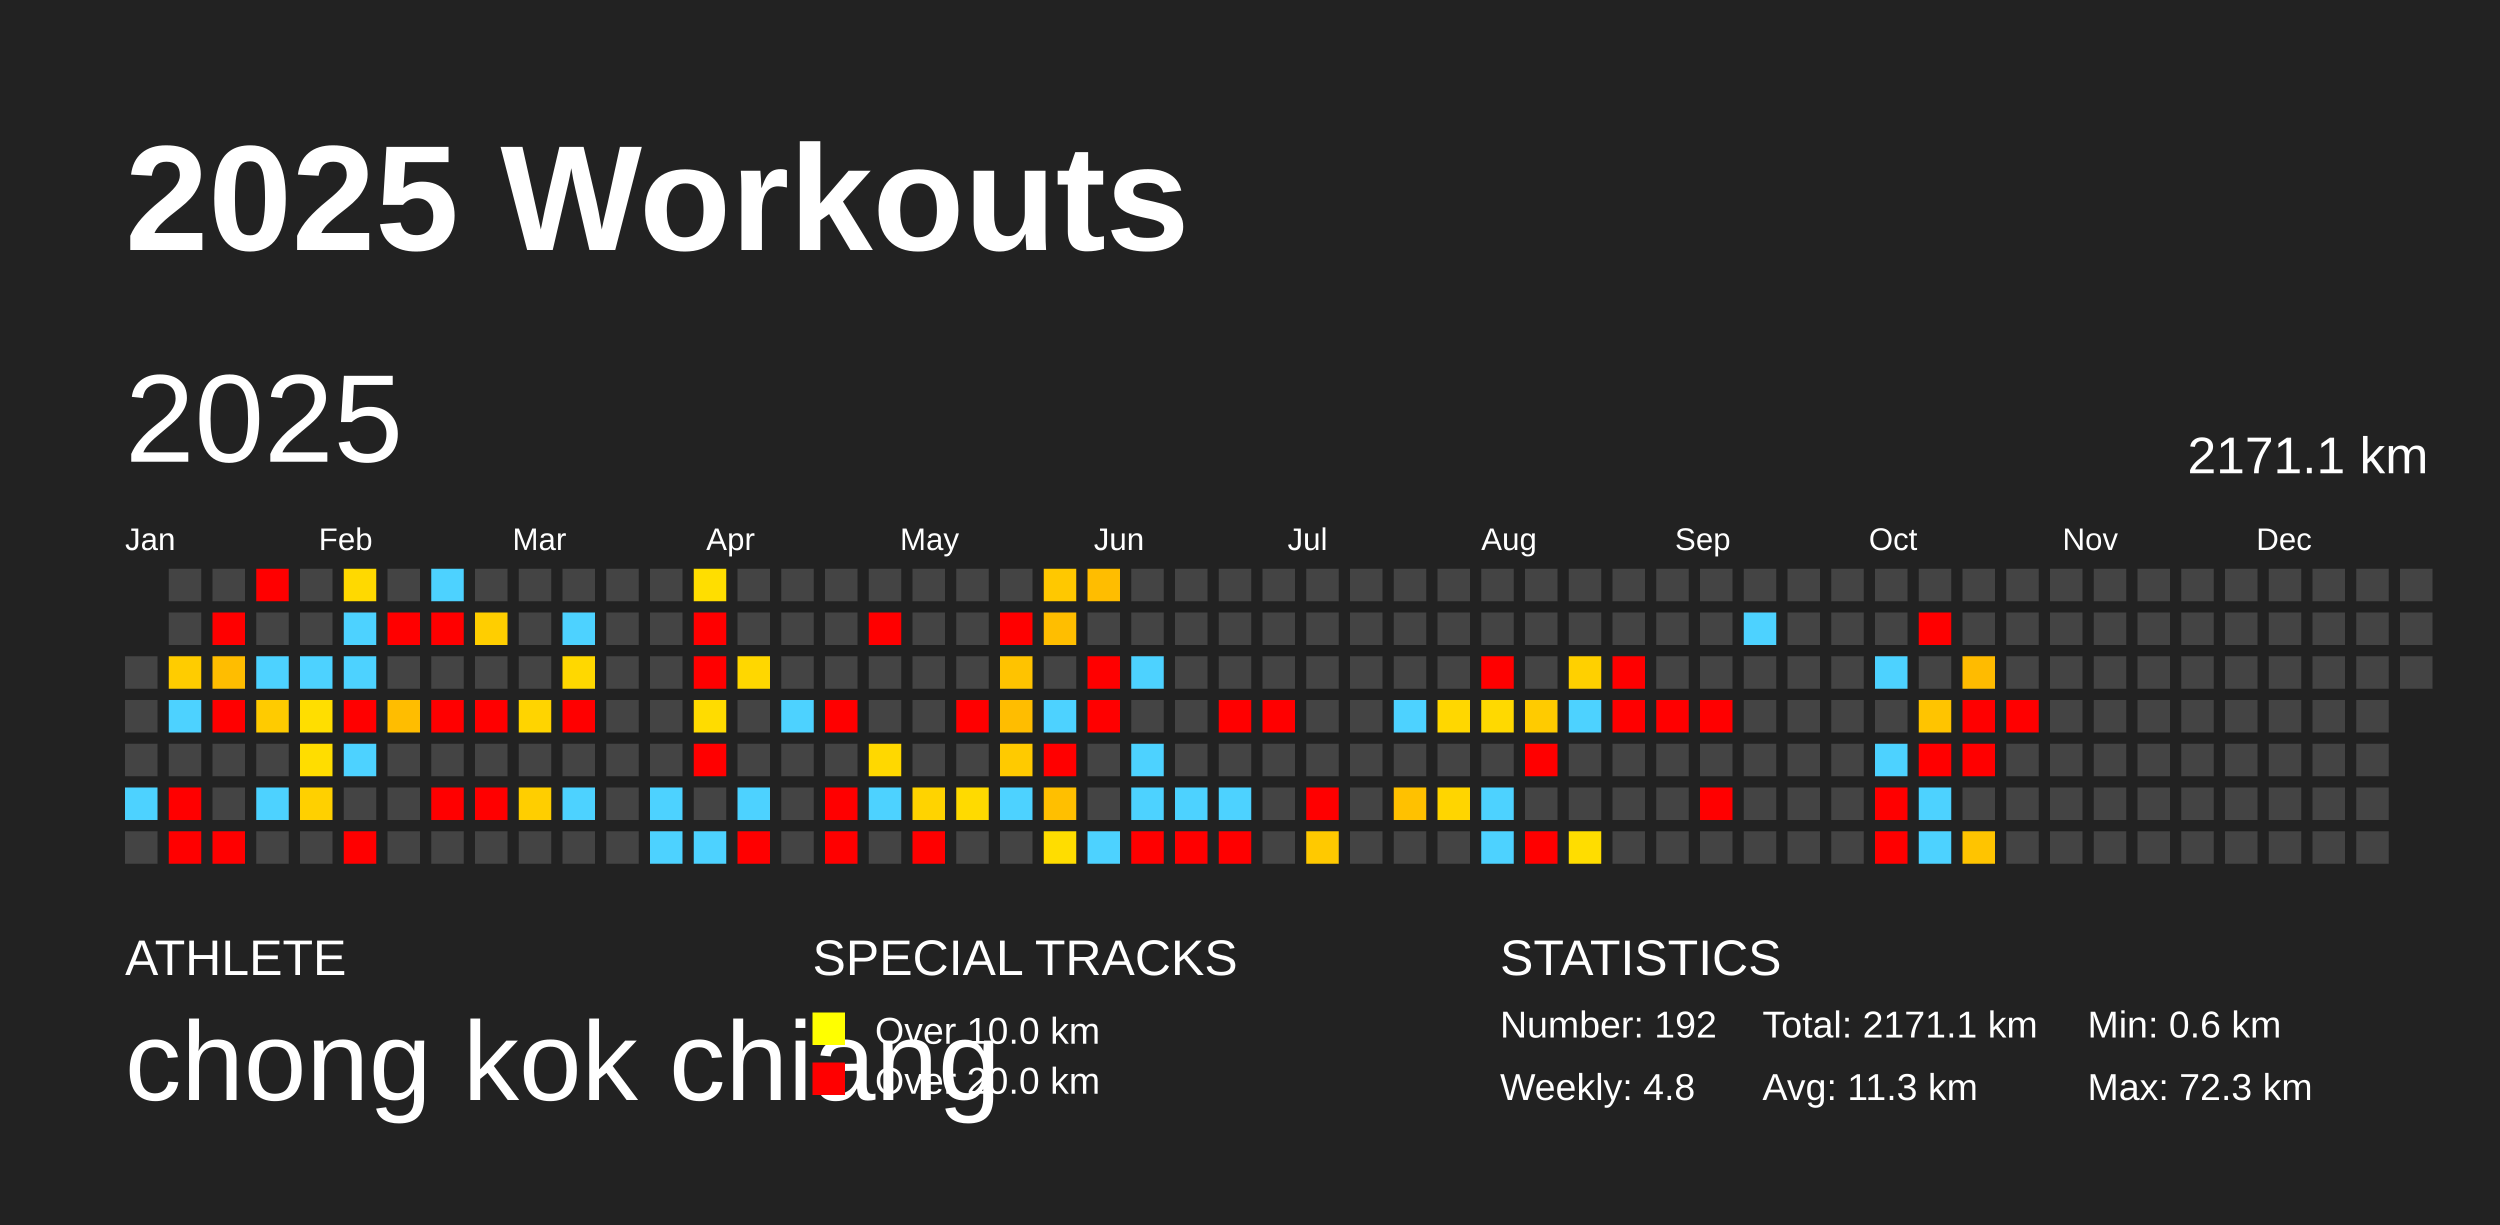
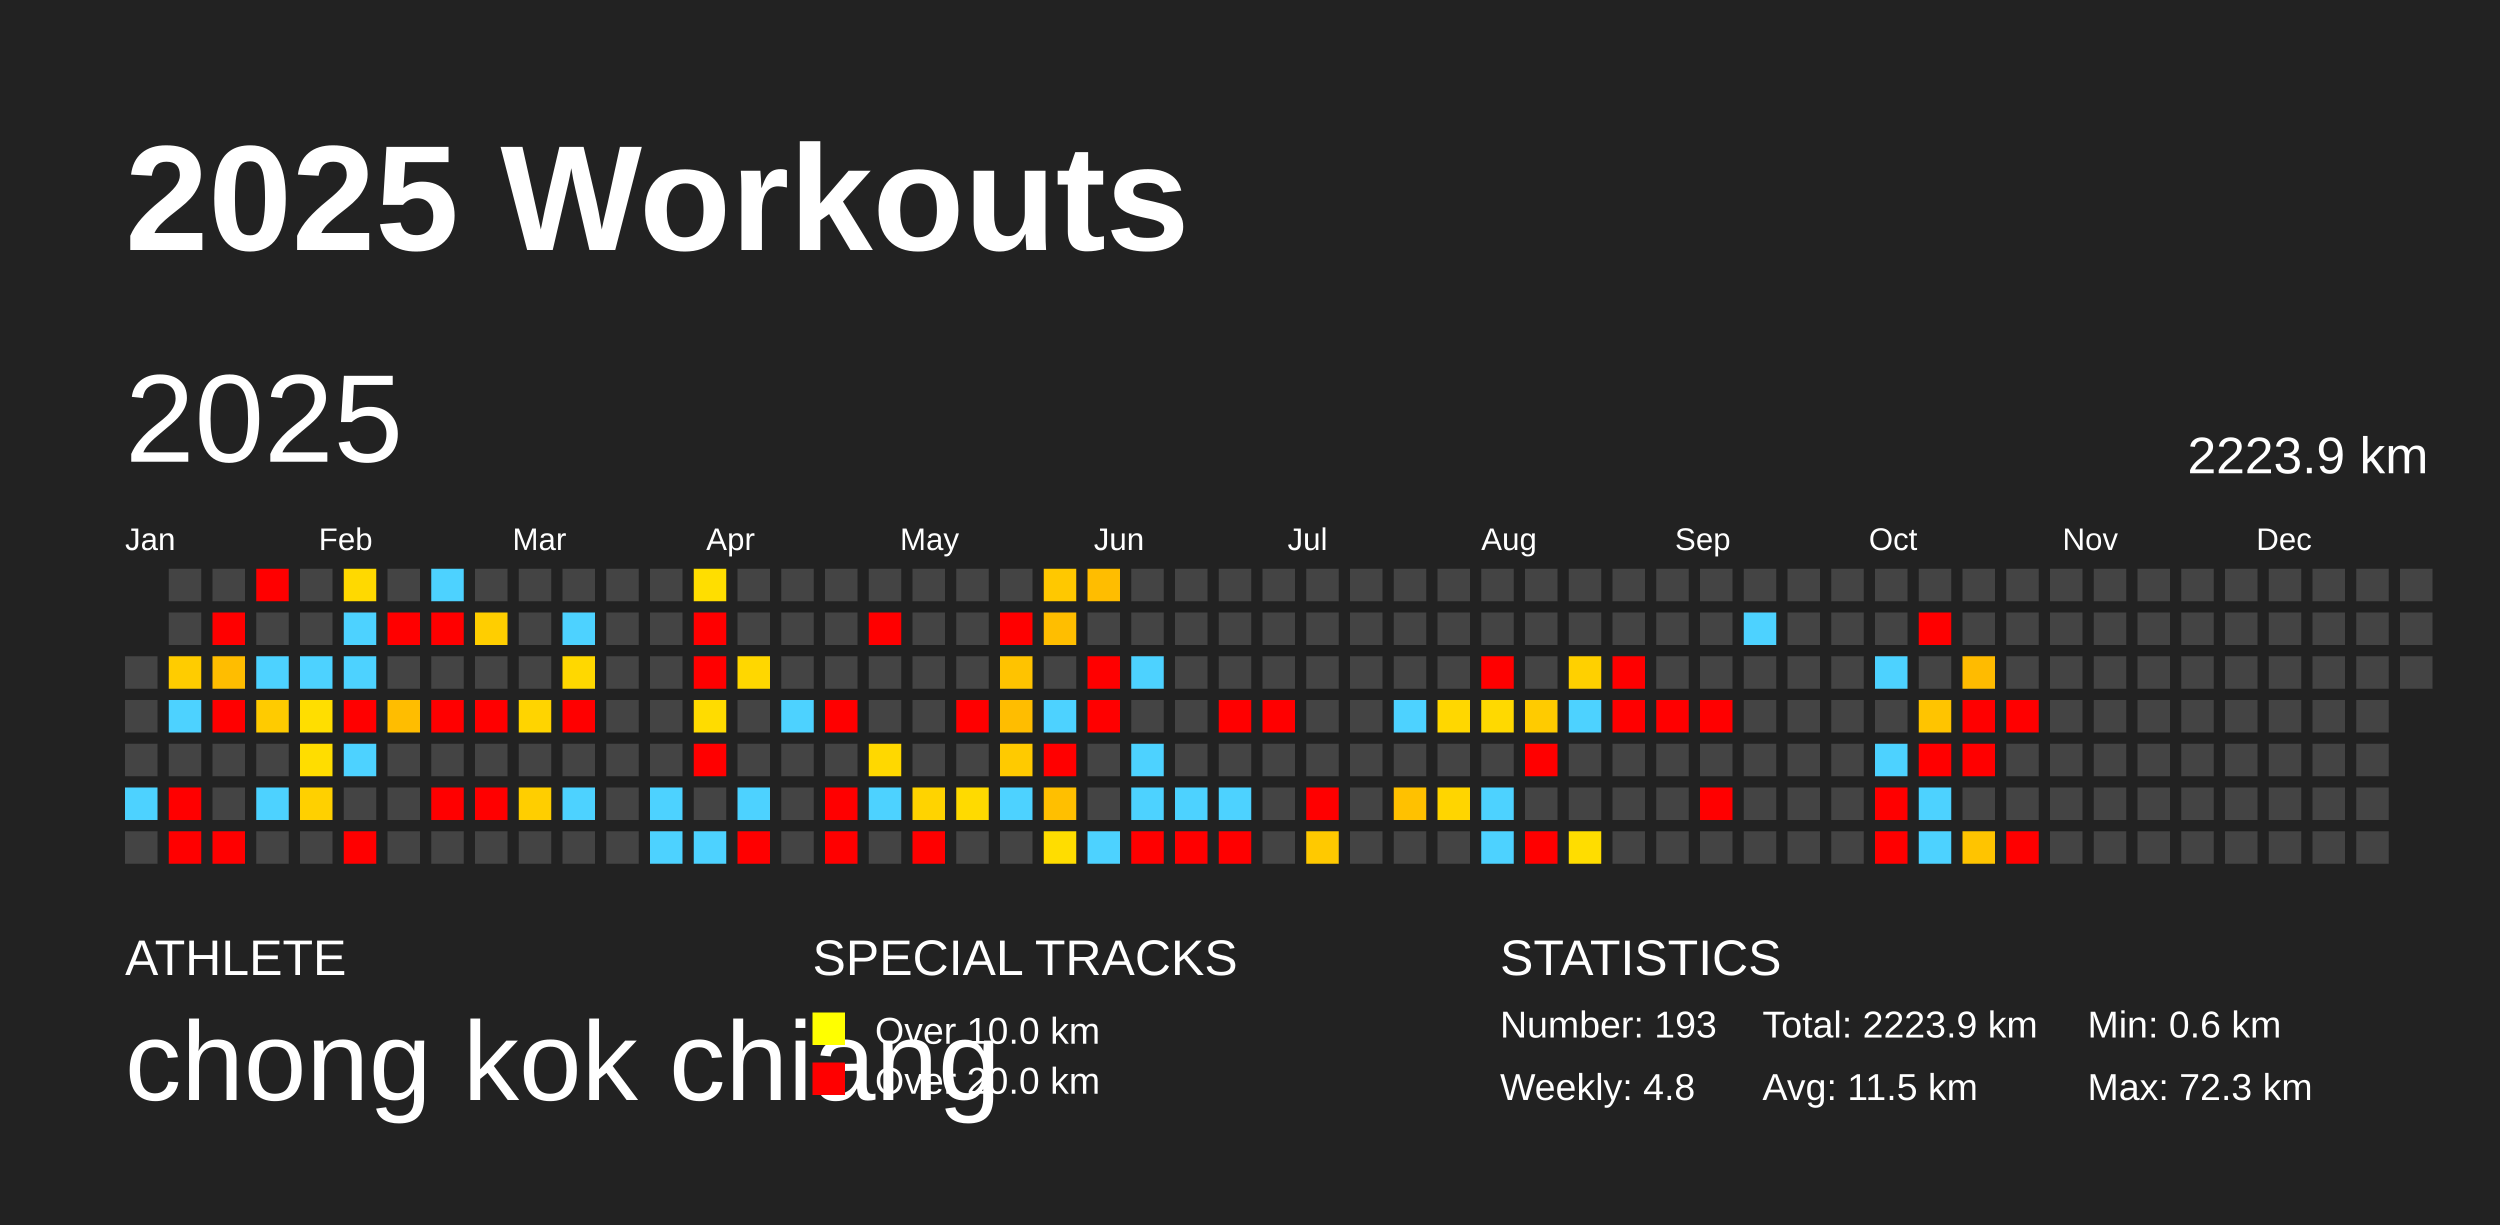
<svg xmlns="http://www.w3.org/2000/svg" baseProfile="full" height="98mm" version="1.1" viewBox="0,0,200,98" width="200mm">
  <defs />
  <rect fill="#222222" height="98" width="200" x="0" y="0" />
  <text fill="#FFFFFF" style="font-size:12px; font-family:Arial; font-weight:bold;" x="10" y="20">2025 Workouts</text>
  <text fill="#FFFFFF" style="font-size:4px; font-family:Arial" x="10" y="78">ATHLETE</text>
  <text fill="#FFFFFF" style="font-size:9px; font-family:Arial" x="10" y="88">chong kok chiang</text>
  <text fill="#FFFFFF" style="font-size:4px; font-family:Arial" x="65" y="78">SPECIAL TRACKS</text>
  <rect fill="yellow" height="2.6" width="2.6" x="65" y="81" />
  <text fill="#FFFFFF" style="font-size:3px; font-family:Arial" x="70" y="83.5">Over 10.0 km</text>
  <rect fill="red" height="2.6" width="2.6" x="65" y="85" />
  <text fill="#FFFFFF" style="font-size:3px; font-family:Arial" x="70" y="87.5">Over 20.0 km</text>
  <text fill="#FFFFFF" style="font-size:4px; font-family:Arial" x="120" y="78">STATISTICS</text>
-   <text fill="#FFFFFF" style="font-size:3px; font-family:Arial" x="120" y="83">Number: 192</text>
+   <text fill="#FFFFFF" style="font-size:3px; font-family:Arial" x="120" y="83">Number: 193</text>
  <text fill="#FFFFFF" style="font-size:3px; font-family:Arial" x="120" y="88">Weekly: 4.8</text>
-   <text fill="#FFFFFF" style="font-size:3px; font-family:Arial" x="141" y="83">Total: 2171.1 km</text>
-   <text fill="#FFFFFF" style="font-size:3px; font-family:Arial" x="141" y="88">Avg: 11.3 km</text>
+   <text fill="#FFFFFF" style="font-size:3px; font-family:Arial" x="141" y="83">Total: 2223.9 km</text>
+   <text fill="#FFFFFF" style="font-size:3px; font-family:Arial" x="141" y="88">Avg: 11.5 km</text>
  <text fill="#FFFFFF" style="font-size:3px; font-family:Arial" x="167" y="83">Min: 0.6 km</text>
  <text fill="#FFFFFF" style="font-size:3px; font-family:Arial" x="167" y="88">Max: 72.3 km</text>
  <text dominant-baseline="hanging" fill="#FFFFFF" style="font-size:10.0px; font-family:Arial;" x="10" y="30">2025</text>
-   <text dominant-baseline="hanging" fill="#FFFFFF" style="font-size:4.125px; font-family:Arial;" x="175" y="35">2171.1 km</text>
+   <text dominant-baseline="hanging" fill="#FFFFFF" style="font-size:4.125px; font-family:Arial;" x="175" y="35">2223.9 km</text>
  <text fill="#FFFFFF" style="font-size:2.5px; font-family:Arial" x="10.0" y="44">Jan</text>
  <text fill="#FFFFFF" style="font-size:2.5px; font-family:Arial" x="25.5" y="44">Feb</text>
  <text fill="#FFFFFF" style="font-size:2.5px; font-family:Arial" x="41.0" y="44">Mar</text>
  <text fill="#FFFFFF" style="font-size:2.5px; font-family:Arial" x="56.5" y="44">Apr</text>
  <text fill="#FFFFFF" style="font-size:2.5px; font-family:Arial" x="72.0" y="44">May</text>
  <text fill="#FFFFFF" style="font-size:2.5px; font-family:Arial" x="87.5" y="44">Jun</text>
  <text fill="#FFFFFF" style="font-size:2.5px; font-family:Arial" x="103.0" y="44">Jul</text>
  <text fill="#FFFFFF" style="font-size:2.5px; font-family:Arial" x="118.5" y="44">Aug</text>
  <text fill="#FFFFFF" style="font-size:2.5px; font-family:Arial" x="134.0" y="44">Sep</text>
  <text fill="#FFFFFF" style="font-size:2.5px; font-family:Arial" x="149.5" y="44">Oct</text>
  <text fill="#FFFFFF" style="font-size:2.5px; font-family:Arial" x="165.0" y="44">Nov</text>
  <text fill="#FFFFFF" style="font-size:2.5px; font-family:Arial" x="180.5" y="44">Dec</text>
  <rect fill="#444444" height="2.6" width="2.6" x="10.0" y="52.5" />
  <rect fill="#444444" height="2.6" width="2.6" x="10.0" y="56.0" />
  <rect fill="#444444" height="2.6" width="2.6" x="10.0" y="59.5" />
  <rect fill="#4dd2ff" height="2.6" width="2.6" x="10.0" y="63.0" />
  <rect fill="#444444" height="2.6" width="2.6" x="10.0" y="66.5" />
  <rect fill="#444444" height="2.6" width="2.6" x="13.5" y="45.5" />
  <rect fill="#444444" height="2.6" width="2.6" x="13.5" y="49.0" />
  <rect fill="#ffcc00" height="2.6" width="2.6" x="13.5" y="52.5" />
  <rect fill="#4dd2ff" height="2.6" width="2.6" x="13.5" y="56.0" />
  <rect fill="#444444" height="2.6" width="2.6" x="13.5" y="59.5" />
  <rect fill="red" height="2.6" width="2.6" x="13.5" y="63.0" />
  <rect fill="red" height="2.6" width="2.6" x="13.5" y="66.5" />
  <rect fill="#444444" height="2.6" width="2.6" x="17.0" y="45.5" />
  <rect fill="red" height="2.6" width="2.6" x="17.0" y="49.0" />
  <rect fill="#ffbd00" height="2.6" width="2.6" x="17.0" y="52.5" />
  <rect fill="red" height="2.6" width="2.6" x="17.0" y="56.0" />
  <rect fill="#444444" height="2.6" width="2.6" x="17.0" y="59.5" />
  <rect fill="#444444" height="2.6" width="2.6" x="17.0" y="63.0" />
  <rect fill="red" height="2.6" width="2.6" x="17.0" y="66.5" />
  <rect fill="red" height="2.6" width="2.6" x="20.5" y="45.5" />
  <rect fill="#444444" height="2.6" width="2.6" x="20.5" y="49.0" />
  <rect fill="#4dd2ff" height="2.6" width="2.6" x="20.5" y="52.5" />
  <rect fill="#ffcb00" height="2.6" width="2.6" x="20.5" y="56.0" />
  <rect fill="#444444" height="2.6" width="2.6" x="20.5" y="59.5" />
  <rect fill="#4dd2ff" height="2.6" width="2.6" x="20.5" y="63.0" />
  <rect fill="#444444" height="2.6" width="2.6" x="20.5" y="66.5" />
  <rect fill="#444444" height="2.6" width="2.6" x="24.0" y="45.5" />
  <rect fill="#444444" height="2.6" width="2.6" x="24.0" y="49.0" />
  <rect fill="#4dd2ff" height="2.6" width="2.6" x="24.0" y="52.5" />
  <rect fill="#ffde00" height="2.6" width="2.6" x="24.0" y="56.0" />
  <rect fill="#ffdd00" height="2.6" width="2.6" x="24.0" y="59.5" />
  <rect fill="#ffd000" height="2.6" width="2.6" x="24.0" y="63.0" />
  <rect fill="#444444" height="2.6" width="2.6" x="24.0" y="66.5" />
  <rect fill="#ffd900" height="2.6" width="2.6" x="27.5" y="45.5" />
  <rect fill="#4dd2ff" height="2.6" width="2.6" x="27.5" y="49.0" />
  <rect fill="#4dd2ff" height="2.6" width="2.6" x="27.5" y="52.5" />
  <rect fill="red" height="2.6" width="2.6" x="27.5" y="56.0" />
  <rect fill="#4dd2ff" height="2.6" width="2.6" x="27.5" y="59.5" />
  <rect fill="#444444" height="2.6" width="2.6" x="27.5" y="63.0" />
  <rect fill="red" height="2.6" width="2.6" x="27.5" y="66.5" />
  <rect fill="#444444" height="2.6" width="2.6" x="31.0" y="45.5" />
  <rect fill="red" height="2.6" width="2.6" x="31.0" y="49.0" />
  <rect fill="#444444" height="2.6" width="2.6" x="31.0" y="52.5" />
  <rect fill="#ffbd00" height="2.6" width="2.6" x="31.0" y="56.0" />
  <rect fill="#444444" height="2.6" width="2.6" x="31.0" y="59.5" />
  <rect fill="#444444" height="2.6" width="2.6" x="31.0" y="63.0" />
  <rect fill="#444444" height="2.6" width="2.6" x="31.0" y="66.5" />
  <rect fill="#4dd2ff" height="2.6" width="2.6" x="34.5" y="45.5" />
  <rect fill="red" height="2.6" width="2.6" x="34.5" y="49.0" />
  <rect fill="#444444" height="2.6" width="2.6" x="34.5" y="52.5" />
  <rect fill="red" height="2.6" width="2.6" x="34.5" y="56.0" />
  <rect fill="#444444" height="2.6" width="2.6" x="34.5" y="59.5" />
  <rect fill="red" height="2.6" width="2.6" x="34.5" y="63.0" />
  <rect fill="#444444" height="2.6" width="2.6" x="34.5" y="66.5" />
  <rect fill="#444444" height="2.6" width="2.6" x="38.0" y="45.5" />
  <rect fill="#ffce00" height="2.6" width="2.6" x="38.0" y="49.0" />
  <rect fill="#444444" height="2.6" width="2.6" x="38.0" y="52.5" />
  <rect fill="red" height="2.6" width="2.6" x="38.0" y="56.0" />
  <rect fill="#444444" height="2.6" width="2.6" x="38.0" y="59.5" />
  <rect fill="red" height="2.6" width="2.6" x="38.0" y="63.0" />
  <rect fill="#444444" height="2.6" width="2.6" x="38.0" y="66.5" />
  <rect fill="#444444" height="2.6" width="2.6" x="41.5" y="45.5" />
  <rect fill="#444444" height="2.6" width="2.6" x="41.5" y="49.0" />
  <rect fill="#444444" height="2.6" width="2.6" x="41.5" y="52.5" />
  <rect fill="#ffd400" height="2.6" width="2.6" x="41.5" y="56.0" />
  <rect fill="#444444" height="2.6" width="2.6" x="41.5" y="59.5" />
  <rect fill="#ffce00" height="2.6" width="2.6" x="41.5" y="63.0" />
  <rect fill="#444444" height="2.6" width="2.6" x="41.5" y="66.5" />
  <rect fill="#444444" height="2.6" width="2.6" x="45.0" y="45.5" />
  <rect fill="#4dd2ff" height="2.6" width="2.6" x="45.0" y="49.0" />
  <rect fill="#ffd800" height="2.6" width="2.6" x="45.0" y="52.5" />
  <rect fill="red" height="2.6" width="2.6" x="45.0" y="56.0" />
  <rect fill="#444444" height="2.6" width="2.6" x="45.0" y="59.5" />
  <rect fill="#4dd2ff" height="2.6" width="2.6" x="45.0" y="63.0" />
  <rect fill="#444444" height="2.6" width="2.6" x="45.0" y="66.5" />
  <rect fill="#444444" height="2.6" width="2.6" x="48.5" y="45.5" />
  <rect fill="#444444" height="2.6" width="2.6" x="48.5" y="49.0" />
  <rect fill="#444444" height="2.6" width="2.6" x="48.5" y="52.5" />
  <rect fill="#444444" height="2.6" width="2.6" x="48.5" y="56.0" />
  <rect fill="#444444" height="2.6" width="2.6" x="48.5" y="59.5" />
  <rect fill="#444444" height="2.6" width="2.6" x="48.5" y="63.0" />
  <rect fill="#444444" height="2.6" width="2.6" x="48.5" y="66.5" />
  <rect fill="#444444" height="2.6" width="2.6" x="52.0" y="45.5" />
  <rect fill="#444444" height="2.6" width="2.6" x="52.0" y="49.0" />
  <rect fill="#444444" height="2.6" width="2.6" x="52.0" y="52.5" />
  <rect fill="#444444" height="2.6" width="2.6" x="52.0" y="56.0" />
  <rect fill="#444444" height="2.6" width="2.6" x="52.0" y="59.5" />
  <rect fill="#4dd2ff" height="2.6" width="2.6" x="52.0" y="63.0" />
  <rect fill="#4dd2ff" height="2.6" width="2.6" x="52.0" y="66.5" />
  <rect fill="#ffde00" height="2.6" width="2.6" x="55.5" y="45.5" />
  <rect fill="red" height="2.6" width="2.6" x="55.5" y="49.0" />
  <rect fill="red" height="2.6" width="2.6" x="55.5" y="52.5" />
  <rect fill="#ffdc00" height="2.6" width="2.6" x="55.5" y="56.0" />
  <rect fill="red" height="2.6" width="2.6" x="55.5" y="59.5" />
  <rect fill="#444444" height="2.6" width="2.6" x="55.5" y="63.0" />
  <rect fill="#4dd2ff" height="2.6" width="2.6" x="55.5" y="66.5" />
  <rect fill="#444444" height="2.6" width="2.6" x="59.0" y="45.5" />
  <rect fill="#444444" height="2.6" width="2.6" x="59.0" y="49.0" />
  <rect fill="#ffd700" height="2.6" width="2.6" x="59.0" y="52.5" />
  <rect fill="#444444" height="2.6" width="2.6" x="59.0" y="56.0" />
  <rect fill="#444444" height="2.6" width="2.6" x="59.0" y="59.5" />
  <rect fill="#4dd2ff" height="2.6" width="2.6" x="59.0" y="63.0" />
  <rect fill="red" height="2.6" width="2.6" x="59.0" y="66.5" />
  <rect fill="#444444" height="2.6" width="2.6" x="62.5" y="45.5" />
  <rect fill="#444444" height="2.6" width="2.6" x="62.5" y="49.0" />
  <rect fill="#444444" height="2.6" width="2.6" x="62.5" y="52.5" />
  <rect fill="#4dd2ff" height="2.6" width="2.6" x="62.5" y="56.0" />
  <rect fill="#444444" height="2.6" width="2.6" x="62.5" y="59.5" />
  <rect fill="#444444" height="2.6" width="2.6" x="62.5" y="63.0" />
  <rect fill="#444444" height="2.6" width="2.6" x="62.5" y="66.5" />
  <rect fill="#444444" height="2.6" width="2.6" x="66.0" y="45.5" />
  <rect fill="#444444" height="2.6" width="2.6" x="66.0" y="49.0" />
  <rect fill="#444444" height="2.6" width="2.6" x="66.0" y="52.5" />
  <rect fill="red" height="2.6" width="2.6" x="66.0" y="56.0" />
  <rect fill="#444444" height="2.6" width="2.6" x="66.0" y="59.5" />
  <rect fill="red" height="2.6" width="2.6" x="66.0" y="63.0" />
  <rect fill="red" height="2.6" width="2.6" x="66.0" y="66.5" />
  <rect fill="#444444" height="2.6" width="2.6" x="69.5" y="45.5" />
  <rect fill="red" height="2.6" width="2.6" x="69.5" y="49.0" />
  <rect fill="#444444" height="2.6" width="2.6" x="69.5" y="52.5" />
  <rect fill="#444444" height="2.6" width="2.6" x="69.5" y="56.0" />
  <rect fill="#ffd800" height="2.6" width="2.6" x="69.5" y="59.5" />
  <rect fill="#4dd2ff" height="2.6" width="2.6" x="69.5" y="63.0" />
  <rect fill="#444444" height="2.6" width="2.6" x="69.5" y="66.5" />
  <rect fill="#444444" height="2.6" width="2.6" x="73.0" y="45.5" />
  <rect fill="#444444" height="2.6" width="2.6" x="73.0" y="49.0" />
  <rect fill="#444444" height="2.6" width="2.6" x="73.0" y="52.5" />
  <rect fill="#444444" height="2.6" width="2.6" x="73.0" y="56.0" />
  <rect fill="#444444" height="2.6" width="2.6" x="73.0" y="59.5" />
  <rect fill="#ffd300" height="2.6" width="2.6" x="73.0" y="63.0" />
  <rect fill="red" height="2.6" width="2.6" x="73.0" y="66.5" />
  <rect fill="#444444" height="2.6" width="2.6" x="76.5" y="45.5" />
  <rect fill="#444444" height="2.6" width="2.6" x="76.5" y="49.0" />
  <rect fill="#444444" height="2.6" width="2.6" x="76.5" y="52.5" />
  <rect fill="red" height="2.6" width="2.6" x="76.5" y="56.0" />
  <rect fill="#444444" height="2.6" width="2.6" x="76.5" y="59.5" />
  <rect fill="#ffda00" height="2.6" width="2.6" x="76.5" y="63.0" />
  <rect fill="#444444" height="2.6" width="2.6" x="76.5" y="66.5" />
  <rect fill="#444444" height="2.6" width="2.6" x="80.0" y="45.5" />
  <rect fill="red" height="2.6" width="2.6" x="80.0" y="49.0" />
  <rect fill="#ffc300" height="2.6" width="2.6" x="80.0" y="52.5" />
  <rect fill="#ffbd00" height="2.6" width="2.6" x="80.0" y="56.0" />
  <rect fill="#ffca00" height="2.6" width="2.6" x="80.0" y="59.5" />
  <rect fill="#4dd2ff" height="2.6" width="2.6" x="80.0" y="63.0" />
  <rect fill="#444444" height="2.6" width="2.6" x="80.0" y="66.5" />
  <rect fill="#ffc800" height="2.6" width="2.6" x="83.5" y="45.5" />
  <rect fill="#ffbe00" height="2.6" width="2.6" x="83.5" y="49.0" />
  <rect fill="#444444" height="2.6" width="2.6" x="83.5" y="52.5" />
  <rect fill="#4dd2ff" height="2.6" width="2.6" x="83.5" y="56.0" />
  <rect fill="red" height="2.6" width="2.6" x="83.5" y="59.5" />
  <rect fill="#ffbf00" height="2.6" width="2.6" x="83.5" y="63.0" />
  <rect fill="#ffdd00" height="2.6" width="2.6" x="83.5" y="66.5" />
  <rect fill="#ffbd00" height="2.6" width="2.6" x="87.0" y="45.5" />
  <rect fill="#444444" height="2.6" width="2.6" x="87.0" y="49.0" />
  <rect fill="red" height="2.6" width="2.6" x="87.0" y="52.5" />
  <rect fill="red" height="2.6" width="2.6" x="87.0" y="56.0" />
  <rect fill="#444444" height="2.6" width="2.6" x="87.0" y="59.5" />
  <rect fill="#444444" height="2.6" width="2.6" x="87.0" y="63.0" />
  <rect fill="#4dd2ff" height="2.6" width="2.6" x="87.0" y="66.5" />
  <rect fill="#444444" height="2.6" width="2.6" x="90.5" y="45.5" />
  <rect fill="#444444" height="2.6" width="2.6" x="90.5" y="49.0" />
  <rect fill="#4dd2ff" height="2.6" width="2.6" x="90.5" y="52.5" />
  <rect fill="#444444" height="2.6" width="2.6" x="90.5" y="56.0" />
  <rect fill="#4dd2ff" height="2.6" width="2.6" x="90.5" y="59.5" />
  <rect fill="#4dd2ff" height="2.6" width="2.6" x="90.5" y="63.0" />
  <rect fill="red" height="2.6" width="2.6" x="90.5" y="66.5" />
  <rect fill="#444444" height="2.6" width="2.6" x="94.0" y="45.5" />
  <rect fill="#444444" height="2.6" width="2.6" x="94.0" y="49.0" />
  <rect fill="#444444" height="2.6" width="2.6" x="94.0" y="52.5" />
  <rect fill="#444444" height="2.6" width="2.6" x="94.0" y="56.0" />
  <rect fill="#444444" height="2.6" width="2.6" x="94.0" y="59.5" />
  <rect fill="#4dd2ff" height="2.6" width="2.6" x="94.0" y="63.0" />
  <rect fill="red" height="2.6" width="2.6" x="94.0" y="66.5" />
  <rect fill="#444444" height="2.6" width="2.6" x="97.5" y="45.5" />
  <rect fill="#444444" height="2.6" width="2.6" x="97.5" y="49.0" />
  <rect fill="#444444" height="2.6" width="2.6" x="97.5" y="52.5" />
  <rect fill="red" height="2.6" width="2.6" x="97.5" y="56.0" />
  <rect fill="#444444" height="2.6" width="2.6" x="97.5" y="59.5" />
  <rect fill="#4dd2ff" height="2.6" width="2.6" x="97.5" y="63.0" />
  <rect fill="red" height="2.6" width="2.6" x="97.5" y="66.5" />
  <rect fill="#444444" height="2.6" width="2.6" x="101.0" y="45.5" />
  <rect fill="#444444" height="2.6" width="2.6" x="101.0" y="49.0" />
  <rect fill="#444444" height="2.6" width="2.6" x="101.0" y="52.5" />
  <rect fill="red" height="2.6" width="2.6" x="101.0" y="56.0" />
  <rect fill="#444444" height="2.6" width="2.6" x="101.0" y="59.5" />
  <rect fill="#444444" height="2.6" width="2.6" x="101.0" y="63.0" />
  <rect fill="#444444" height="2.6" width="2.6" x="101.0" y="66.5" />
  <rect fill="#444444" height="2.6" width="2.6" x="104.5" y="45.5" />
  <rect fill="#444444" height="2.6" width="2.6" x="104.5" y="49.0" />
  <rect fill="#444444" height="2.6" width="2.6" x="104.5" y="52.5" />
  <rect fill="#444444" height="2.6" width="2.6" x="104.5" y="56.0" />
  <rect fill="#444444" height="2.6" width="2.6" x="104.5" y="59.5" />
  <rect fill="red" height="2.6" width="2.6" x="104.5" y="63.0" />
  <rect fill="#ffc900" height="2.6" width="2.6" x="104.5" y="66.5" />
  <rect fill="#444444" height="2.6" width="2.6" x="108.0" y="45.5" />
  <rect fill="#444444" height="2.6" width="2.6" x="108.0" y="49.0" />
  <rect fill="#444444" height="2.6" width="2.6" x="108.0" y="52.5" />
  <rect fill="#444444" height="2.6" width="2.6" x="108.0" y="56.0" />
  <rect fill="#444444" height="2.6" width="2.6" x="108.0" y="59.5" />
  <rect fill="#444444" height="2.6" width="2.6" x="108.0" y="63.0" />
  <rect fill="#444444" height="2.6" width="2.6" x="108.0" y="66.5" />
  <rect fill="#444444" height="2.6" width="2.6" x="111.5" y="45.5" />
  <rect fill="#444444" height="2.6" width="2.6" x="111.5" y="49.0" />
  <rect fill="#444444" height="2.6" width="2.6" x="111.5" y="52.5" />
  <rect fill="#4dd2ff" height="2.6" width="2.6" x="111.5" y="56.0" />
  <rect fill="#444444" height="2.6" width="2.6" x="111.5" y="59.5" />
  <rect fill="#ffc100" height="2.6" width="2.6" x="111.5" y="63.0" />
  <rect fill="#444444" height="2.6" width="2.6" x="111.5" y="66.5" />
  <rect fill="#444444" height="2.6" width="2.6" x="115.0" y="45.5" />
  <rect fill="#444444" height="2.6" width="2.6" x="115.0" y="49.0" />
  <rect fill="#444444" height="2.6" width="2.6" x="115.0" y="52.5" />
  <rect fill="#ffd700" height="2.6" width="2.6" x="115.0" y="56.0" />
  <rect fill="#444444" height="2.6" width="2.6" x="115.0" y="59.5" />
  <rect fill="#ffd500" height="2.6" width="2.6" x="115.0" y="63.0" />
  <rect fill="#444444" height="2.6" width="2.6" x="115.0" y="66.5" />
  <rect fill="#444444" height="2.6" width="2.6" x="118.5" y="45.5" />
  <rect fill="#444444" height="2.6" width="2.6" x="118.5" y="49.0" />
  <rect fill="red" height="2.6" width="2.6" x="118.5" y="52.5" />
  <rect fill="#ffd900" height="2.6" width="2.6" x="118.5" y="56.0" />
  <rect fill="#444444" height="2.6" width="2.6" x="118.5" y="59.5" />
  <rect fill="#4dd2ff" height="2.6" width="2.6" x="118.5" y="63.0" />
  <rect fill="#4dd2ff" height="2.6" width="2.6" x="118.5" y="66.5" />
  <rect fill="#444444" height="2.6" width="2.6" x="122.0" y="45.5" />
  <rect fill="#444444" height="2.6" width="2.6" x="122.0" y="49.0" />
  <rect fill="#444444" height="2.6" width="2.6" x="122.0" y="52.5" />
  <rect fill="#ffcb00" height="2.6" width="2.6" x="122.0" y="56.0" />
  <rect fill="red" height="2.6" width="2.6" x="122.0" y="59.5" />
  <rect fill="#444444" height="2.6" width="2.6" x="122.0" y="63.0" />
  <rect fill="red" height="2.6" width="2.6" x="122.0" y="66.5" />
  <rect fill="#444444" height="2.6" width="2.6" x="125.5" y="45.5" />
  <rect fill="#444444" height="2.6" width="2.6" x="125.5" y="49.0" />
  <rect fill="#ffd000" height="2.6" width="2.6" x="125.5" y="52.5" />
  <rect fill="#4dd2ff" height="2.6" width="2.6" x="125.5" y="56.0" />
  <rect fill="#444444" height="2.6" width="2.6" x="125.5" y="59.5" />
  <rect fill="#444444" height="2.6" width="2.6" x="125.5" y="63.0" />
  <rect fill="#ffdd00" height="2.6" width="2.6" x="125.5" y="66.5" />
  <rect fill="#444444" height="2.6" width="2.6" x="129.0" y="45.5" />
  <rect fill="#444444" height="2.6" width="2.6" x="129.0" y="49.0" />
  <rect fill="red" height="2.6" width="2.6" x="129.0" y="52.5" />
  <rect fill="red" height="2.6" width="2.6" x="129.0" y="56.0" />
  <rect fill="#444444" height="2.6" width="2.6" x="129.0" y="59.5" />
  <rect fill="#444444" height="2.6" width="2.6" x="129.0" y="63.0" />
  <rect fill="#444444" height="2.6" width="2.6" x="129.0" y="66.5" />
  <rect fill="#444444" height="2.6" width="2.6" x="132.5" y="45.5" />
  <rect fill="#444444" height="2.6" width="2.6" x="132.5" y="49.0" />
  <rect fill="#444444" height="2.6" width="2.6" x="132.5" y="52.5" />
  <rect fill="red" height="2.6" width="2.6" x="132.5" y="56.0" />
  <rect fill="#444444" height="2.6" width="2.6" x="132.5" y="59.5" />
  <rect fill="#444444" height="2.6" width="2.6" x="132.5" y="63.0" />
  <rect fill="#444444" height="2.6" width="2.6" x="132.5" y="66.5" />
  <rect fill="#444444" height="2.6" width="2.6" x="136.0" y="45.5" />
  <rect fill="#444444" height="2.6" width="2.6" x="136.0" y="49.0" />
  <rect fill="#444444" height="2.6" width="2.6" x="136.0" y="52.5" />
  <rect fill="red" height="2.6" width="2.6" x="136.0" y="56.0" />
  <rect fill="#444444" height="2.6" width="2.6" x="136.0" y="59.5" />
  <rect fill="red" height="2.6" width="2.6" x="136.0" y="63.0" />
  <rect fill="#444444" height="2.6" width="2.6" x="136.0" y="66.5" />
  <rect fill="#444444" height="2.6" width="2.6" x="139.5" y="45.5" />
  <rect fill="#4dd2ff" height="2.6" width="2.6" x="139.5" y="49.0" />
  <rect fill="#444444" height="2.6" width="2.6" x="139.5" y="52.5" />
  <rect fill="#444444" height="2.6" width="2.6" x="139.5" y="56.0" />
  <rect fill="#444444" height="2.6" width="2.6" x="139.5" y="59.5" />
  <rect fill="#444444" height="2.6" width="2.6" x="139.5" y="63.0" />
  <rect fill="#444444" height="2.6" width="2.6" x="139.5" y="66.5" />
  <rect fill="#444444" height="2.6" width="2.6" x="143.0" y="45.5" />
  <rect fill="#444444" height="2.6" width="2.6" x="143.0" y="49.0" />
  <rect fill="#444444" height="2.6" width="2.6" x="143.0" y="52.5" />
  <rect fill="#444444" height="2.6" width="2.6" x="143.0" y="56.0" />
  <rect fill="#444444" height="2.6" width="2.6" x="143.0" y="59.5" />
  <rect fill="#444444" height="2.6" width="2.6" x="143.0" y="63.0" />
  <rect fill="#444444" height="2.6" width="2.6" x="143.0" y="66.5" />
  <rect fill="#444444" height="2.6" width="2.6" x="146.5" y="45.5" />
  <rect fill="#444444" height="2.6" width="2.6" x="146.5" y="49.0" />
  <rect fill="#444444" height="2.6" width="2.6" x="146.5" y="52.5" />
  <rect fill="#444444" height="2.6" width="2.6" x="146.5" y="56.0" />
  <rect fill="#444444" height="2.6" width="2.6" x="146.5" y="59.5" />
  <rect fill="#444444" height="2.6" width="2.6" x="146.5" y="63.0" />
  <rect fill="#444444" height="2.6" width="2.6" x="146.5" y="66.5" />
  <rect fill="#444444" height="2.6" width="2.6" x="150.0" y="45.5" />
  <rect fill="#444444" height="2.6" width="2.6" x="150.0" y="49.0" />
  <rect fill="#4dd2ff" height="2.6" width="2.6" x="150.0" y="52.5" />
  <rect fill="#444444" height="2.6" width="2.6" x="150.0" y="56.0" />
  <rect fill="#4dd2ff" height="2.6" width="2.6" x="150.0" y="59.5" />
  <rect fill="red" height="2.6" width="2.6" x="150.0" y="63.0" />
  <rect fill="red" height="2.6" width="2.6" x="150.0" y="66.5" />
  <rect fill="#444444" height="2.6" width="2.6" x="153.5" y="45.5" />
  <rect fill="red" height="2.6" width="2.6" x="153.5" y="49.0" />
  <rect fill="#444444" height="2.6" width="2.6" x="153.5" y="52.5" />
  <rect fill="#ffc400" height="2.6" width="2.6" x="153.5" y="56.0" />
  <rect fill="red" height="2.6" width="2.6" x="153.5" y="59.5" />
  <rect fill="#4dd2ff" height="2.6" width="2.6" x="153.5" y="63.0" />
  <rect fill="#4dd2ff" height="2.6" width="2.6" x="153.5" y="66.5" />
  <rect fill="#444444" height="2.6" width="2.6" x="157.0" y="45.5" />
  <rect fill="#444444" height="2.6" width="2.6" x="157.0" y="49.0" />
  <rect fill="#ffbb00" height="2.6" width="2.6" x="157.0" y="52.5" />
  <rect fill="red" height="2.6" width="2.6" x="157.0" y="56.0" />
  <rect fill="red" height="2.6" width="2.6" x="157.0" y="59.5" />
  <rect fill="#444444" height="2.6" width="2.6" x="157.0" y="63.0" />
  <rect fill="#ffc400" height="2.6" width="2.6" x="157.0" y="66.5" />
  <rect fill="#444444" height="2.6" width="2.6" x="160.5" y="45.5" />
  <rect fill="#444444" height="2.6" width="2.6" x="160.5" y="49.0" />
  <rect fill="#444444" height="2.6" width="2.6" x="160.5" y="52.5" />
  <rect fill="red" height="2.6" width="2.6" x="160.5" y="56.0" />
  <rect fill="#444444" height="2.6" width="2.6" x="160.5" y="59.5" />
  <rect fill="#444444" height="2.6" width="2.6" x="160.5" y="63.0" />
-   <rect fill="#444444" height="2.6" width="2.6" x="160.5" y="66.5" />
+   <rect fill="red" height="2.6" width="2.6" x="160.5" y="66.5" />
  <rect fill="#444444" height="2.6" width="2.6" x="164.0" y="45.5" />
  <rect fill="#444444" height="2.6" width="2.6" x="164.0" y="49.0" />
  <rect fill="#444444" height="2.6" width="2.6" x="164.0" y="52.5" />
  <rect fill="#444444" height="2.6" width="2.6" x="164.0" y="56.0" />
  <rect fill="#444444" height="2.6" width="2.6" x="164.0" y="59.5" />
  <rect fill="#444444" height="2.6" width="2.6" x="164.0" y="63.0" />
  <rect fill="#444444" height="2.6" width="2.6" x="164.0" y="66.5" />
  <rect fill="#444444" height="2.6" width="2.6" x="167.5" y="45.5" />
  <rect fill="#444444" height="2.6" width="2.6" x="167.5" y="49.0" />
  <rect fill="#444444" height="2.6" width="2.6" x="167.5" y="52.5" />
  <rect fill="#444444" height="2.6" width="2.6" x="167.5" y="56.0" />
  <rect fill="#444444" height="2.6" width="2.6" x="167.5" y="59.5" />
  <rect fill="#444444" height="2.6" width="2.6" x="167.5" y="63.0" />
  <rect fill="#444444" height="2.6" width="2.6" x="167.5" y="66.5" />
  <rect fill="#444444" height="2.6" width="2.6" x="171.0" y="45.5" />
  <rect fill="#444444" height="2.6" width="2.6" x="171.0" y="49.0" />
  <rect fill="#444444" height="2.6" width="2.6" x="171.0" y="52.5" />
  <rect fill="#444444" height="2.6" width="2.6" x="171.0" y="56.0" />
  <rect fill="#444444" height="2.6" width="2.6" x="171.0" y="59.5" />
  <rect fill="#444444" height="2.6" width="2.6" x="171.0" y="63.0" />
  <rect fill="#444444" height="2.6" width="2.6" x="171.0" y="66.5" />
  <rect fill="#444444" height="2.6" width="2.6" x="174.5" y="45.5" />
  <rect fill="#444444" height="2.6" width="2.6" x="174.5" y="49.0" />
  <rect fill="#444444" height="2.6" width="2.6" x="174.5" y="52.5" />
  <rect fill="#444444" height="2.6" width="2.6" x="174.5" y="56.0" />
  <rect fill="#444444" height="2.6" width="2.6" x="174.5" y="59.5" />
  <rect fill="#444444" height="2.6" width="2.6" x="174.5" y="63.0" />
  <rect fill="#444444" height="2.6" width="2.6" x="174.5" y="66.5" />
  <rect fill="#444444" height="2.6" width="2.6" x="178.0" y="45.5" />
  <rect fill="#444444" height="2.6" width="2.6" x="178.0" y="49.0" />
  <rect fill="#444444" height="2.6" width="2.6" x="178.0" y="52.5" />
  <rect fill="#444444" height="2.6" width="2.6" x="178.0" y="56.0" />
  <rect fill="#444444" height="2.6" width="2.6" x="178.0" y="59.5" />
  <rect fill="#444444" height="2.6" width="2.6" x="178.0" y="63.0" />
  <rect fill="#444444" height="2.6" width="2.6" x="178.0" y="66.5" />
  <rect fill="#444444" height="2.6" width="2.6" x="181.5" y="45.5" />
  <rect fill="#444444" height="2.6" width="2.6" x="181.5" y="49.0" />
  <rect fill="#444444" height="2.6" width="2.6" x="181.5" y="52.5" />
  <rect fill="#444444" height="2.6" width="2.6" x="181.5" y="56.0" />
  <rect fill="#444444" height="2.6" width="2.6" x="181.5" y="59.5" />
  <rect fill="#444444" height="2.6" width="2.6" x="181.5" y="63.0" />
  <rect fill="#444444" height="2.6" width="2.6" x="181.5" y="66.5" />
  <rect fill="#444444" height="2.6" width="2.6" x="185.0" y="45.5" />
  <rect fill="#444444" height="2.6" width="2.6" x="185.0" y="49.0" />
  <rect fill="#444444" height="2.6" width="2.6" x="185.0" y="52.5" />
  <rect fill="#444444" height="2.6" width="2.6" x="185.0" y="56.0" />
  <rect fill="#444444" height="2.6" width="2.6" x="185.0" y="59.5" />
  <rect fill="#444444" height="2.6" width="2.6" x="185.0" y="63.0" />
  <rect fill="#444444" height="2.6" width="2.6" x="185.0" y="66.5" />
  <rect fill="#444444" height="2.6" width="2.6" x="188.5" y="45.5" />
  <rect fill="#444444" height="2.6" width="2.6" x="188.5" y="49.0" />
  <rect fill="#444444" height="2.6" width="2.6" x="188.5" y="52.5" />
  <rect fill="#444444" height="2.6" width="2.6" x="188.5" y="56.0" />
  <rect fill="#444444" height="2.6" width="2.6" x="188.5" y="59.5" />
  <rect fill="#444444" height="2.6" width="2.6" x="188.5" y="63.0" />
  <rect fill="#444444" height="2.6" width="2.6" x="188.5" y="66.5" />
  <rect fill="#444444" height="2.6" width="2.6" x="192.0" y="45.5" />
  <rect fill="#444444" height="2.6" width="2.6" x="192.0" y="49.0" />
  <rect fill="#444444" height="2.6" width="2.6" x="192.0" y="52.5" />
</svg>
